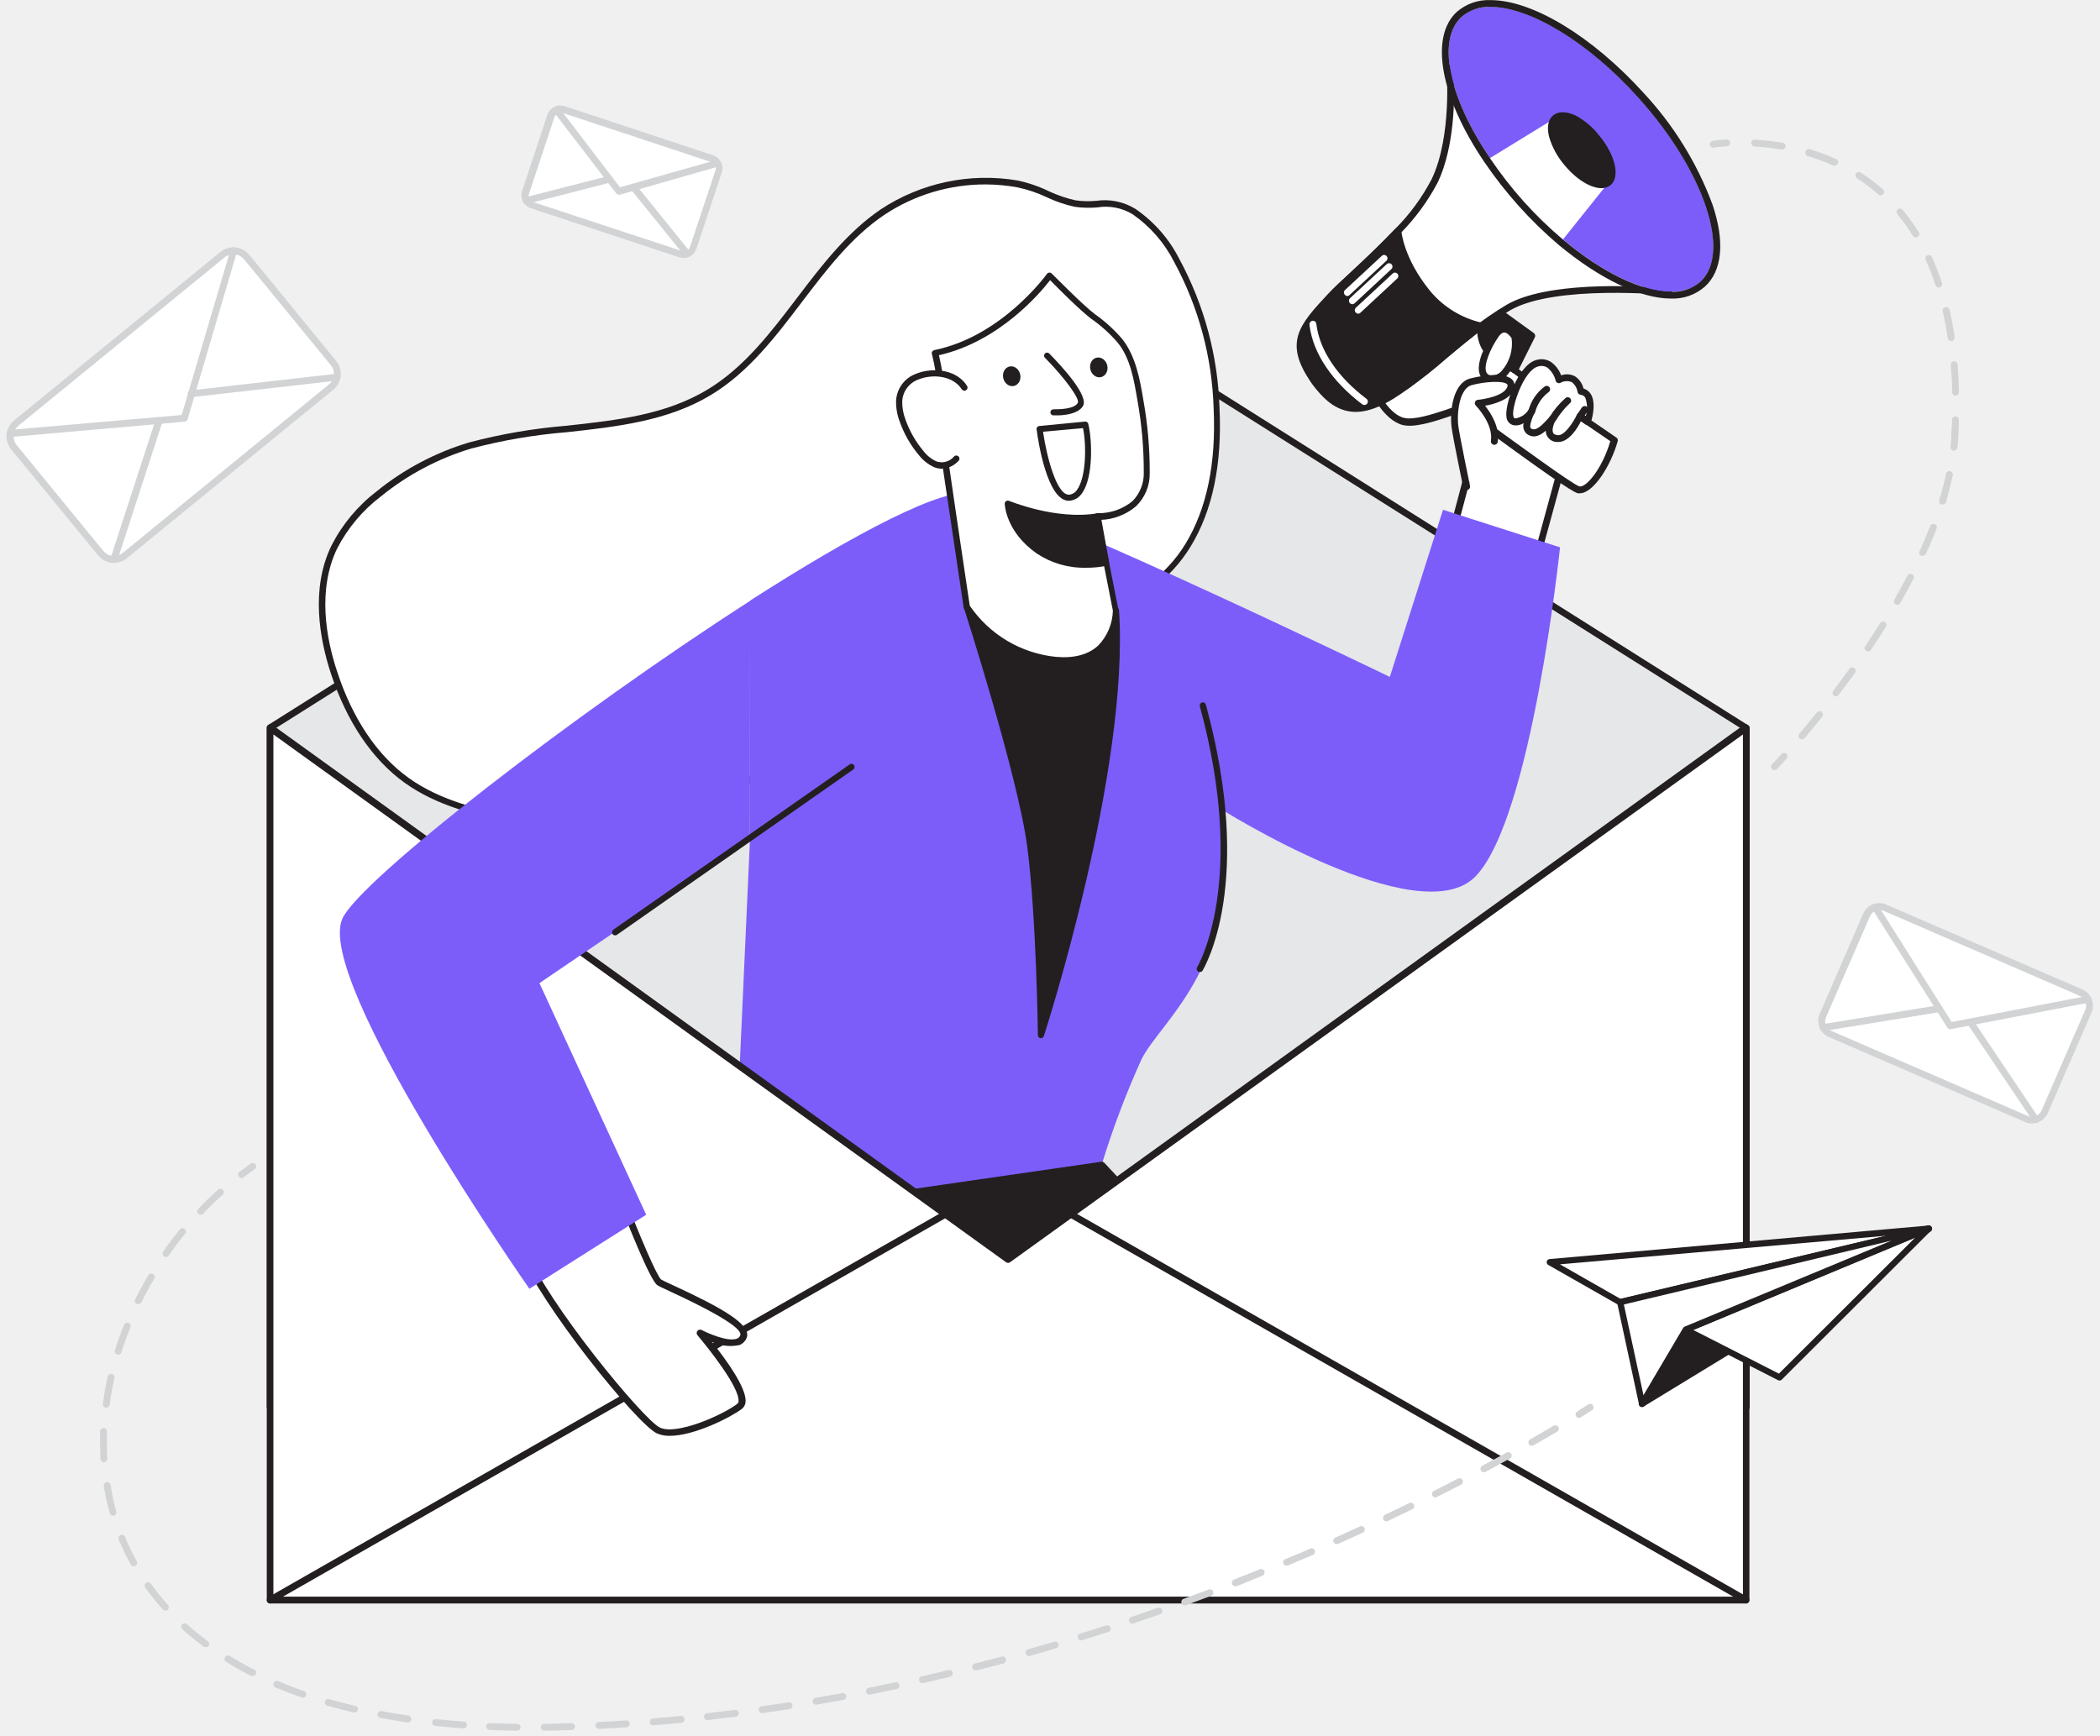
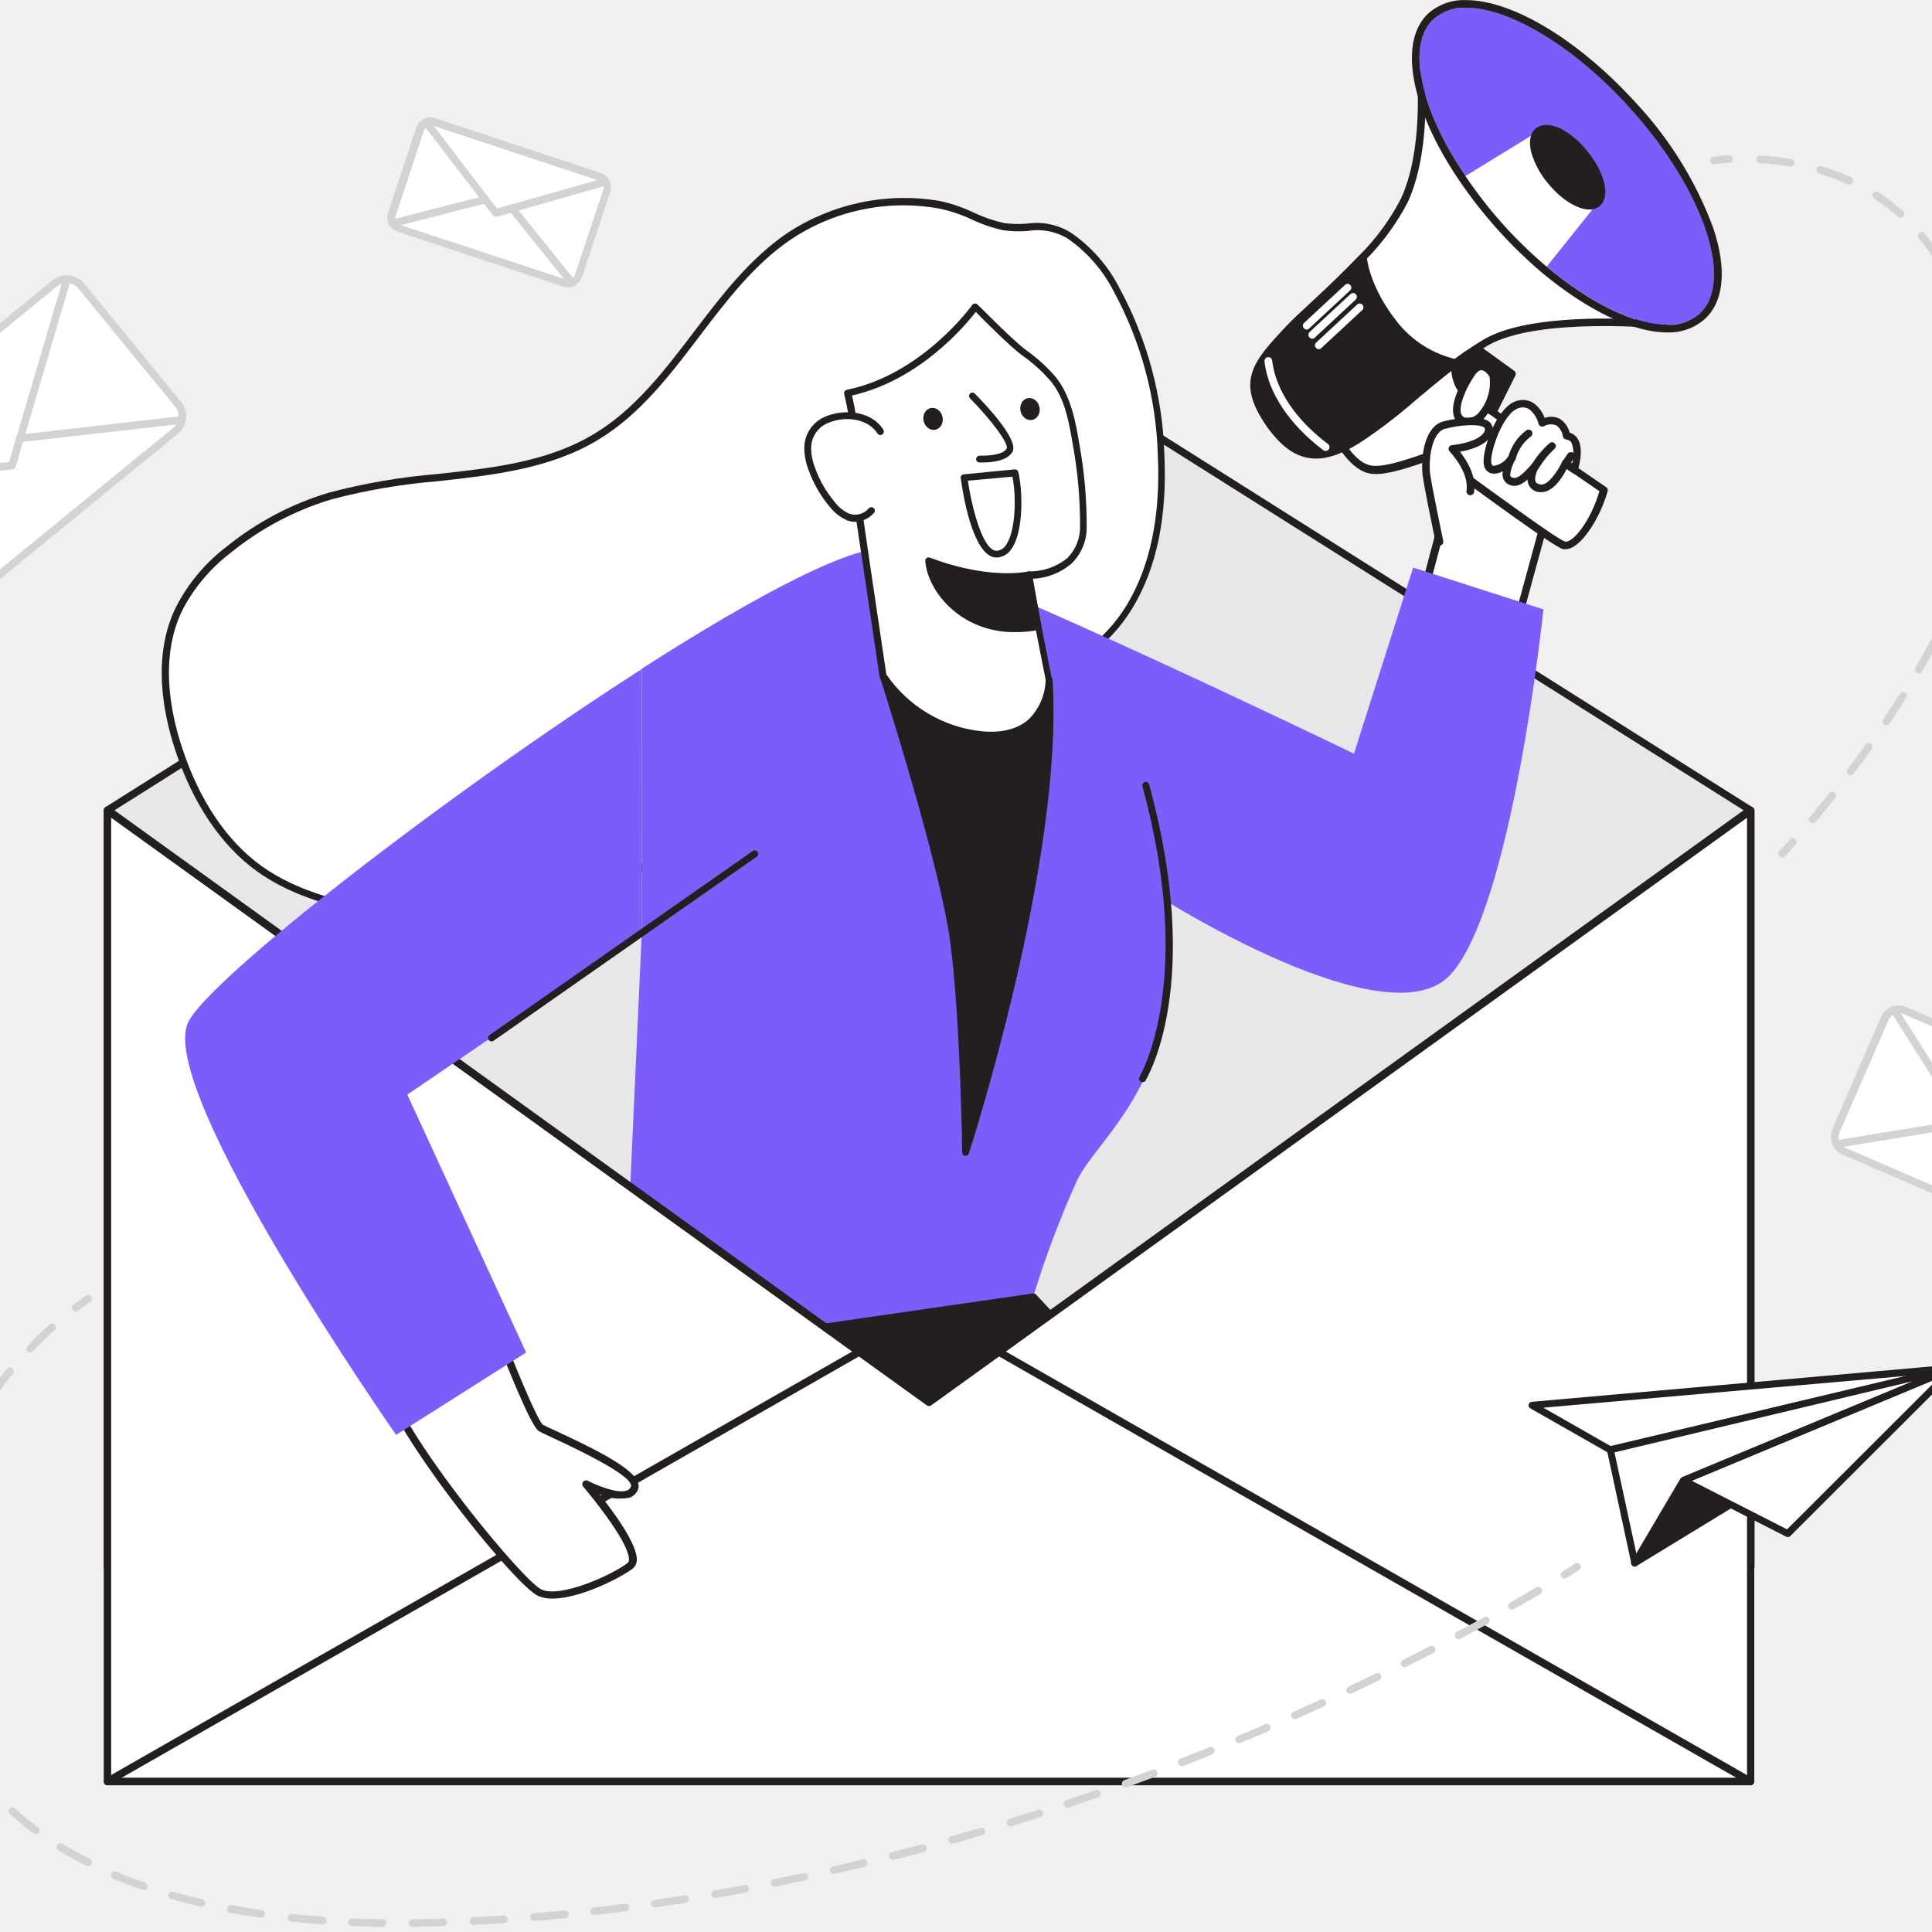
- <svg xmlns="http://www.w3.org/2000/svg" width="242" height="200">
+ <svg xmlns="http://www.w3.org/2000/svg" viewBox="20 0 200 200">
  <g fill-rule="nonzero" fill="none">
    <path fill="#E6E7E8" d="M31.136 83.879l85.035-53.67 85.036 53.67v78.304H31.136z" />
    <path d="M201.207 162.577H31.136a.394.394 0 01-.394-.394V83.88a.378.378 0 01.181-.33L115.96 29.91a.402.402 0 01.417 0l85.067 53.677c.117.07.189.195.189.33v78.305a.394.394 0 01-.425.354zm-169.7-.787h169.345V84.1l-84.68-53.402-84.666 53.401v77.691z" fill="#231F20" />
    <path d="M136.887 62.8c2.827-4.666 3.544-10.339 3.284-15.784a38.428 38.428 0 00-4.592-17.034 15.387 15.387 0 00-4.915-5.634c-2.552-1.574-4.293-.511-6.79-.936-2.11-.362-4.316-1.865-6.655-2.25a21.632 21.632 0 00-15.517 3.241C93.7 29.81 90.005 40.14 81.735 45.16c-8.105 4.894-18.478 3.423-27.568 6.13a30.73 30.73 0 00-10.523 5.555 18.346 18.346 0 00-5.151 6.145c-2.135 4.453-1.576 9.756 0 14.454 1.575 4.83 4.237 9.442 8.365 12.44 3.457 2.494 7.703 3.642 11.901 4.398 5.71 1.03 11.626 1.416 17.329.18a25.263 25.263 0 0011.397-5.539c1.402-1.25 2.174-2.958 3.481-4.201 1.804-1.708 4.616-2.754 6.727-4.06 3.3-2.054 6.608-4.241 10.373-5.217 9.562-2.486 23.055-3.163 28.82-12.644z" fill="#FFF" />
    <path d="M68.47 95.626a55.295 55.295 0 01-9.798-.96c-3.639-.653-8.294-1.754-12.05-4.453-3.758-2.699-6.68-7.082-8.492-12.59-1.291-3.933-2.363-9.732.056-14.72a18.408 18.408 0 015.245-6.295 31.037 31.037 0 0110.642-5.618 64.453 64.453 0 0111.208-1.92c5.876-.645 11.429-1.259 16.265-4.178 4.222-2.55 7.302-6.61 10.287-10.536 2.827-3.721 5.758-7.569 9.664-10.228a21.987 21.987 0 0115.753-3.329c1.254.265 2.471.683 3.624 1.244.98.458 2.008.809 3.064 1.046.798.112 1.607.13 2.41.055a6.748 6.748 0 014.505.937 15.498 15.498 0 015.041 5.751 38.523 38.523 0 014.64 17.2c.307 6.452-.788 11.802-3.34 15.98-4.726 7.727-14.398 9.702-22.952 11.449-2.159.44-4.19.85-6.089 1.345-3.395.874-6.467 2.793-9.452 4.65l-.788.512c-.787.464-1.575.897-2.402 1.322a18.647 18.647 0 00-4.261 2.698 13.442 13.442 0 00-1.575 1.944 13.175 13.175 0 01-1.907 2.266 25.476 25.476 0 01-11.61 5.68 35.702 35.702 0 01-7.687.748zm45.157-74.37c-4.17-.022-8.25 1.2-11.72 3.509-3.82 2.573-6.703 6.373-9.5 10.048-3.024 3.981-6.15 8.104-10.49 10.716-4.97 3.006-10.863 3.651-16.542 4.28-3.74.3-7.446.932-11.074 1.889a30.383 30.383 0 00-10.397 5.508 17.803 17.803 0 00-5.057 6.019c-2.284 4.768-1.268 10.347 0 14.163 1.765 5.42 4.608 9.654 8.223 12.258 3.616 2.605 8.2 3.698 11.76 4.344 6.632 1.188 12.24 1.25 17.163.18a24.743 24.743 0 0011.28-5.507 12.592 12.592 0 001.803-2.148 13.796 13.796 0 011.678-2.046 19.206 19.206 0 014.426-2.817c.843-.433 1.63-.842 2.363-1.29l.835-.52c3.017-1.88 6.136-3.831 9.641-4.72 1.922-.496 3.938-.913 6.12-1.354 8.42-1.707 17.95-3.65 22.488-11.11l.307.19-.307-.19c2.441-4.028 3.528-9.268 3.23-15.579a37.736 37.736 0 00-4.546-16.877 14.891 14.891 0 00-4.789-5.508 5.984 5.984 0 00-4.088-.787c-.858.073-1.722.05-2.575-.07a15.07 15.07 0 01-3.214-1.094 15.229 15.229 0 00-3.434-1.157 21.405 21.405 0 00-3.584-.33z" fill="#231F20" />
    <path d="M169.023 55.09l-4.143 15.578 9.98 1.778 5.686-20.811s-8.869-6.782-10.24-6.83c-1.37-.047-1.283 10.284-1.283 10.284z" fill="#FFF" />
    <path d="M174.86 72.84h-.071l-9.964-1.755a.386.386 0 01-.307-.488l4.111-15.508c0-1.668 0-9.316 1.166-10.441a.678.678 0 01.52-.212c1.41.047 8.955 5.767 10.46 6.908a.401.401 0 01.142.417l-5.695 20.811a.386.386 0 01-.362.268zm-9.452-2.463l9.184 1.62 5.513-20.213c-4.26-3.241-9.034-6.562-9.79-6.585-.56.417-.906 5.508-.875 9.914a.4.4 0 010 .102l-4.032 15.162z" fill="#231F20" />
    <path d="M158.24 44.9s1.41 3.147 3.442 3.659c2.032.511 6.451-1.669 6.963-1.385.512.283 12.17 9.001 13.303 9.26 1.135.26 3.222-2.486 4.112-5.751 0 0-11.342-7.727-12.083-8.545-.74-.818-1.622-5.712-2.725-7.506L158.24 44.9z" fill="#FFF" />
    <path d="M182.067 56.852a1.301 1.301 0 01-.245 0c-.708-.173-4.426-2.81-10.61-7.318-1.393-1.023-2.606-1.896-2.756-1.99-.15-.095-.945.283-1.575.503-1.647.543-3.9 1.29-5.27.929-2.19-.583-3.639-3.754-3.702-3.887a.377.377 0 01.11-.465l12.989-10.228a.41.41 0 01.315-.079c.11.023.206.088.268.181a21.34 21.34 0 011.575 4.383c.237 1.06.602 2.088 1.087 3.06.52.575 7.467 5.39 12.012 8.49.141.091.205.264.157.425-.811 2.864-2.82 5.996-4.355 5.996zM168.51 46.757a.654.654 0 01.323.07c.165.087.992.693 2.843 2.038 3.151 2.274 9.586 6.995 10.327 7.192.74.197 2.615-1.975 3.568-5.209-1.914-1.298-11.209-7.656-11.918-8.45-.401-.44-.74-1.574-1.268-3.368a27.7 27.7 0 00-1.284-3.8l-12.374 9.78c.386.74 1.576 2.777 3.049 3.147 1.15.3 3.363-.433 4.82-.912a7.584 7.584 0 011.914-.488z" fill="#231F20" />
    <path d="M170.638 37.567a4.221 4.221 0 00.449 2.415c.638 1.141 3.465 2.66 3.465 2.66l1.97-3.934-3.86-2.786-2.024 1.645z" fill="#231F20" />
    <path d="M174.552 43.035a.363.363 0 01-.18-.047c-.308-.158-2.955-1.613-3.624-2.817a4.614 4.614 0 01-.496-2.66.378.378 0 01.134-.243l2.024-1.668a.394.394 0 01.488 0l3.852 2.785c.154.11.207.316.126.488l-1.97 3.934a.394.394 0 01-.235.197.308.308 0 01-.119.031zm-3.536-5.256a3.805 3.805 0 00.417 2.014c.41.787 2.04 1.786 2.954 2.314l1.63-3.29-3.34-2.415-1.661 1.377z" fill="#231F20" />
    <path d="M182.988 48.598s1.032-3.25-.788-3.478a1.668 1.668 0 00-2.52-1.337s-.583-2.416-2.489-1.928-3.418 5.043-3.15 6.192c.267 1.149 1.748.449 2.496-.63 0 0-.969 1.795-.323 2.267.945.692 1.938-.535 2.741-1.432 0 0-1.189 2.1.56 2.29 1.346.149 2.599-2.566 2.599-2.566l.874.622z" fill="#FFF" />
    <path d="M179.585 50.943h-.15c-.718 0-1.302-.58-1.307-1.299-.653.575-1.41.937-2.19.362a1.21 1.21 0 01-.354-1.235c-.34.213-.744.3-1.142.244a1.04 1.04 0 01-.827-.873c-.291-1.33 1.276-6.098 3.45-6.657a2.026 2.026 0 011.623.205c.56.384.984.934 1.213 1.573a1.987 1.987 0 011.575.095 2.36 2.36 0 011.008 1.424c.343.099.637.32.827.621.701 1.094.095 3.085 0 3.313a.37.37 0 01-.244.252.402.402 0 01-.355-.048l-.535-.37c-.378.803-1.386 2.393-2.592 2.393zm-.669-3.085a.37.37 0 01.236.079c.159.12.205.337.11.511-.173.307-.472 1.063-.283 1.432 0 .055.11.229.543.276.788.086 1.828-1.574 2.198-2.36a.402.402 0 01.252-.213.378.378 0 01.33.055l.442.307a3.31 3.31 0 00-.07-2.132.717.717 0 00-.544-.315.401.401 0 01-.34-.339 1.723 1.723 0 00-.676-1.125 1.49 1.49 0 00-1.3.095.402.402 0 01-.33 0 .41.41 0 01-.214-.26 2.77 2.77 0 00-.992-1.526 1.277 1.277 0 00-1.016-.11c-1.678.424-3.088 4.72-2.875 5.72.055.244.157.267.213.275a2.166 2.166 0 001.575-1.046c.12-.17.35-.219.528-.11a.401.401 0 01.141.519c-.401.787-.622 1.636-.44 1.77.55.401 1.204-.244 2.055-1.188l.166-.189a.402.402 0 01.291-.126z" fill="#231F20" />
    <path d="M174.568 38.85s-1.079-1.873-2.213-.229c-1.134 1.644-2.497 4.72-.607 5.051 1.89.33 3.308-3.194 2.82-4.823z" fill="#FFF" />
    <path d="M171.992 44.074a2.019 2.019 0 01-.307 0 1.418 1.418 0 01-1.134-.85c-.551-1.314.67-3.651 1.48-4.815a1.63 1.63 0 011.371-.85c.867.04 1.442.999 1.505 1.101l.04.087a5.504 5.504 0 01-1.222 4.445 2.364 2.364 0 01-1.733.882zm1.355-5.752c-.26 0-.512.275-.67.504-.952 1.376-1.732 3.273-1.401 4.067.095.215.3.36.535.378a1.52 1.52 0 001.324-.622 4.765 4.765 0 001.063-3.658c-.126-.205-.48-.653-.835-.669h-.016z" fill="#231F20" />
    <path d="M169.015 56.143s-1.244-5.94-1.363-7.002c-.196-1.802.229-4.619 1.812-5.06 1.583-.44 5.207-.857 4.608.732-.544 1.448-3.718 1.723-3.718 1.723s2.19 2.203 1.859 4.399" fill="#FFF" />
    <path d="M169.015 56.537a.394.394 0 01-.386-.307c-.047-.244-1.244-5.98-1.362-7.081-.205-1.842.189-4.95 2.095-5.508.992-.275 4.025-.842 4.915.126.274.305.34.745.165 1.117-.449 1.212-2.26 1.692-3.308 1.88.662.835 1.725 2.48 1.465 4.163a.398.398 0 01-.788-.118c.3-1.975-1.725-4.044-1.74-4.06a.409.409 0 01-.095-.417.394.394 0 01.339-.252c.787-.07 3.009-.472 3.379-1.471.086-.213 0-.276 0-.307-.418-.464-2.6-.323-4.128.094-1.283.354-1.709 2.92-1.52 4.635.118 1.03 1.347 6.916 1.355 6.97a.385.385 0 01-.307.465l-.079.07z" fill="#231F20" />
    <path d="M192.275 33.617s-13.123-1.298-18.479 1.802a34.39 34.39 0 00-3.86 2.675c-2.906 2.274-5.639 4.854-7.766 6.294-4.221 2.833-8.301 3.407-11.082-1.101-2.363-3.848-.984-5.673 2.213-9.096 1.576-1.692 4.915-4.485 7.79-7.577a24.322 24.322 0 004.254-5.822c2.426-5.099 1.74-12.912 1.74-12.912l25.19 25.737z" fill="#FFF" />
    <path d="M156.27 46.977a5.533 5.533 0 01-1.26-.134 6.725 6.725 0 01-4.253-3.336c-2.544-4.123-.976-6.113 2.253-9.575.677-.724 1.654-1.637 2.788-2.684 1.576-1.463 3.348-3.147 5.01-4.894a23.692 23.692 0 004.182-5.72c2.363-4.957 1.71-12.668 1.702-12.746a.401.401 0 01.228-.394.386.386 0 01.449.087l25.205 25.76a.393.393 0 01.07.441.402.402 0 01-.393.228c-.134 0-13.06-1.25-18.242 1.763a33.76 33.76 0 00-3.812 2.643c-1.19.937-2.363 1.912-3.458 2.849a53.354 53.354 0 01-4.332 3.446c-2.284 1.51-4.332 2.266-6.136 2.266zM167.543 8.88c.095 2.36.087 8.01-1.835 12.094a24.739 24.739 0 01-4.324 5.916c-1.678 1.802-3.466 3.462-5.05 4.934-1.118 1.038-2.094 1.943-2.748 2.644-3.15 3.344-4.41 4.98-2.158 8.655a6.017 6.017 0 003.749 2.99c1.875.409 4.151-.276 6.774-2.03a50.708 50.708 0 004.261-3.384c1.126-.944 2.284-1.928 3.482-2.864a34.847 34.847 0 013.938-2.714c4.56-2.652 14.39-2.196 17.651-1.952L167.542 8.88z" fill="#231F20" />
    <path d="M170.638 37.567c-2.907 2.274-6.42 5.287-8.468 6.814-4.678 3.493-7.64 3.863-10.696-.457-3.15-4.438-1.37-6.294 1.827-9.725 1.576-1.692 4.915-4.485 7.79-7.577 0 0 .181 3.218 3.387 7.144a11.17 11.17 0 006.16 3.8z" fill="#231F20" />
    <path d="M156.24 47.473a4.374 4.374 0 01-.725-.055c-1.576-.244-2.962-1.283-4.364-3.266-3.316-4.681-1.378-6.75 1.82-10.181.716-.787 1.693-1.676 2.827-2.723 1.576-1.463 3.348-3.147 5.01-4.894a.378.378 0 01.417-.102c.148.053.25.19.26.346 0 0 .229 3.148 3.3 6.916a10.871 10.871 0 005.924 3.667.41.41 0 01.315.291.425.425 0 01-.142.41c-1.34 1.046-2.796 2.242-4.214 3.398-1.623 1.33-3.15 2.59-4.261 3.415-2.513 1.896-4.482 2.778-6.168 2.778zm4.584-19.993c-1.505 1.573-3.08 3.037-4.49 4.343-1.119 1.038-2.095 1.943-2.749 2.644-3.15 3.39-4.726 5.067-1.788 9.229 1.268 1.794 2.489 2.73 3.836 2.943 1.63.251 3.568-.535 6.301-2.573 1.095-.787 2.623-2.07 4.238-3.391 1.197-.984 2.426-1.991 3.591-2.92a11.705 11.705 0 01-5.592-3.745 15.73 15.73 0 01-3.347-6.53z" fill="#231F20" />
    <path d="M195.914 32.507c-2.938 2.636-9.452.441-15.793-4.917a45.642 45.642 0 01-8.412-9.371c-4.726-6.94-6.199-13.66-3.237-16.311 3.654-3.281 12.775.905 20.36 9.355 7.586 8.45 10.752 17.955 7.082 21.244z" fill="#7C5DFA" />
    <path d="M171.772.798c4.466 0 11.208 3.982 17.037 10.473 7.593 8.45 10.775 17.955 7.089 21.244a4.832 4.832 0 01-3.324 1.118c-3.332 0-7.924-2.211-12.469-6.035a45.418 45.418 0 01-4.568-4.438 45.642 45.642 0 01-3.828-4.941c-4.726-6.94-6.199-13.66-3.237-16.311a4.84 4.84 0 013.3-1.11m0-.786a5.58 5.58 0 00-3.852 1.321c-3.205 2.872-1.953 9.836 3.112 17.31a47.8 47.8 0 008.553 9.553c4.726 3.934 9.452 6.215 12.973 6.215a5.58 5.58 0 003.883-1.353c2.025-1.81 2.363-5.193.89-9.52a38.548 38.548 0 00-7.931-12.833C183.524 4.22 176.624.012 171.772.012z" fill="#231F20" />
    <path d="M185.359 21.043l-5.238 6.547a45.642 45.642 0 01-8.412-9.371l7.577-4.65 6.073 7.474z" fill="#FFF" />
    <ellipse fill="#231F20" transform="rotate(-39.4 182.308 17.334)" cx="182.308" cy="17.334" rx="2.244" ry="4.817" />
    <path d="M184.556 21.689c-1.237 0-2.907-1-4.301-2.7a8.786 8.786 0 01-1.733-3.194c-.291-1.133-.126-2.022.465-2.502.59-.48 1.489-.472 2.544 0a8.662 8.662 0 012.78 2.353c1.86 2.258 2.419 4.76 1.276 5.704-.296.225-.66.344-1.031.339zm-4.498-7.963a.883.883 0 00-.575.173c-.33.275-.402.897-.197 1.7a7.866 7.866 0 001.575 2.895c1.655 2.014 3.56 2.801 4.238 2.243.677-.56.276-2.581-1.378-4.596a7.993 7.993 0 00-2.56-2.108 2.759 2.759 0 00-1.103-.307zM178.916 48.645a.37.37 0 01-.197-.055.386.386 0 01-.142-.535 9.515 9.515 0 011.796-2.148.394.394 0 11.504.598 9.184 9.184 0 00-1.575 1.951.402.402 0 01-.386.19zM176.498 47.811h-.063a.394.394 0 01-.307-.464 5.012 5.012 0 011.882-2.801.394.394 0 01.473.63 4.272 4.272 0 00-1.576 2.32.402.402 0 01-.41.315zM182.074 48.37a.393.393 0 01-.315-.622l.536-.787a.41.41 0 01.551-.094.401.401 0 01.095.55l-.544.787a.378.378 0 01-.323.166z" fill="#231F20" />
    <path d="M157.216 46.678a.387.387 0 01-.236-.079c-3.482-2.643-5.64-5.854-6.065-9.032v-.087a.393.393 0 01.173-.448.386.386 0 01.544.125c.046.096.073.2.078.307.402 2.975 2.442 5.996 5.766 8.506a.393.393 0 01-.244.708h-.016zM155.27 34.12a.378.378 0 01-.283-.133.385.385 0 010-.551l4.238-3.934a.378.378 0 01.55 0 .385.385 0 010 .55l-4.237 3.935a.378.378 0 01-.267.133zM155.853 35.065a.426.426 0 01-.291-.126.401.401 0 010-.559l4.238-3.934a.394.394 0 01.667.28.393.393 0 01-.116.279l-4.23 3.934a.418.418 0 01-.268.126zM156.523 36.15a.362.362 0 01-.284-.126.385.385 0 010-.55l4.238-3.934a.378.378 0 01.551 0 .385.385 0 010 .55l-4.237 3.934a.37.37 0 01-.268.126z" fill="#FFF" />
    <path d="M86.422 96.838l-1.977 43.606s26.977.322 42.494-6.153a101.881 101.881 0 014.6-12.188c2.276-4.595 12.05-11.37 8.979-28.963 0 0 23.03 14.556 29.521 7.868 6.49-6.688 9.736-37.925 9.736-37.925l-13.485-4.327-6.128 19.261S121.299 59.236 112.24 56.86c-3.363-.88-13.816 4.674-25.796 12.361" fill="#7C5DFA" />
    <path d="M111.406 69.936s6.246 19.388 7.317 27.594c1.072 8.207 1.23 21.772 1.23 21.772s9.884-30.246 8.663-48.925l-17.21-.44z" fill="#231F20" />
    <path d="M119.952 119.656h-.047a.346.346 0 01-.3-.339c0-.133-.173-13.643-1.228-21.732-1.056-8.088-7.239-27.342-7.302-27.538a.354.354 0 01.339-.457l17.202.44c.181 0 .33.143.339.323 1.22 18.53-8.57 48.783-8.664 49.059a.347.347 0 01-.339.244zm-8.066-49.358c.954 3.006 6.215 19.75 7.184 27.185.788 6.185 1.095 15.508 1.19 19.67 2.15-7.08 8.94-30.82 8.025-46.422l-16.399-.433zM79.94 163.592h74.44l-27.418-29.301-42.494 6.153s-5.088 11.503-4.608 19.576c.032.952.056 2.171.08 3.572z" fill="#231F20" />
    <path d="M154.38 163.985H79.94a.387.387 0 01-.395-.385c0-1.322-.047-2.589-.102-3.557-.48-8.08 4.427-19.285 4.64-19.765a.41.41 0 01.299-.228l42.533-6.153a.41.41 0 01.347.126l27.418 29.301a.393.393 0 01-.292.661h-.008zm-74.04-.787h73.127l-26.654-28.49-42.077 6.09c-.67 1.573-4.93 11.889-4.49 19.198.04.89.095 2.014.095 3.202z" fill="#231F20" />
    <path d="M126.474 59.511l2.134 10.866s.056 6.295-6.923 5.689a13.92 13.92 0 01-10.279-6.13l-2.828-18.978a34.302 34.302 0 00-.835-10.3c8.027-1.66 13.21-8.922 13.21-8.922s3.552 3.62 5.001 4.721a16.535 16.535 0 013.15 2.81c1.52 1.88 1.97 4.508 2.364 6.829.495 2.755.74 5.549.732 8.348-.126 5.311-5.726 5.067-5.726 5.067z" fill="#FFF" />
    <path d="M122.59 76.467h-.937a14.18 14.18 0 01-10.554-6.294.456.456 0 01-.047-.134s-2.82-18.884-2.828-18.978a4.802 4.802 0 010-.952 31.897 31.897 0 00-.835-9.332.322.322 0 01.047-.268.362.362 0 01.229-.157c7.79-1.574 12.933-8.71 12.98-8.781a.37.37 0 01.268-.15c.107-.01.212.031.284.11.039 0 3.552 3.612 4.97 4.674a16.92 16.92 0 013.15 2.864c1.576 1.983 2.056 4.721 2.434 6.995.501 2.776.75 5.591.74 8.411a5.182 5.182 0 01-1.575 3.872 6.62 6.62 0 01-4.072 1.573l2.056 10.441a6.621 6.621 0 01-1.922 4.627 6.306 6.306 0 01-4.387 1.48zm-10.837-6.656a13.692 13.692 0 009.963 5.9c2.08.174 3.702-.259 4.829-1.298a5.992 5.992 0 001.701-4.036l-2.127-10.795a.393.393 0 01.08-.307.339.339 0 01.29-.126 6.156 6.156 0 004.002-1.377 4.537 4.537 0 001.315-3.352 45.872 45.872 0 00-.732-8.285c-.386-2.258-.788-4.831-2.284-6.656a16.432 16.432 0 00-3.049-2.746c-1.228-.921-3.867-3.549-4.726-4.446-1.126 1.456-5.844 7.081-12.815 8.655.704 3.002.97 6.09.788 9.167a4.889 4.889 0 000 .786s-.032.197 2.765 18.916z" fill="#231F20" />
    <path d="M127.427 64.861s-4.38 1.031-7.782-1.369c-3.403-2.4-3.545-5.444-3.545-5.444s5.388 2.29 10.374 1.463l.953 5.35z" fill="#231F20" />
    <path d="M125.135 65.436a9.845 9.845 0 01-5.687-1.66c-3.505-2.471-3.663-5.54-3.663-5.713a.322.322 0 01.15-.299.331.331 0 01.33-.039c.056 0 5.365 2.242 10.185 1.44a.347.347 0 01.394.283l.961 5.35a.346.346 0 01-.268.402 10.81 10.81 0 01-2.402.236zm-8.562-6.845a7.916 7.916 0 003.3 4.618c2.718 1.92 6.136 1.574 7.184 1.377l-.835-4.682c-4.057.56-8.184-.763-9.649-1.313z" fill="#231F20" />
    <path d="M120.661 40.981s4.497 4.564 3.836 5.626c-.662 1.062-3.104.913-3.104.913" fill="#FFF" />
    <path d="M121.772 47.874h-.402a.347.347 0 01-.323-.37.354.354 0 01.37-.33c.622 0 2.363 0 2.788-.74.268-.44-1.496-2.872-3.788-5.2a.347.347 0 11.496-.489c1.41 1.432 4.608 4.887 3.883 6.059-.598.952-2.245 1.07-3.024 1.07z" fill="#231F20" />
    <ellipse fill="#231F20" transform="rotate(-13.01 126.624 42.344)" cx="126.624" cy="42.344" rx="1" ry="1.149" />
    <ellipse fill="#231F20" transform="rotate(-13.01 116.589 43.363)" cx="116.589" cy="43.363" rx="1" ry="1.149" />
    <path d="M111.154 44.695c-1.095-1.77-3.655-2.014-5.443-1.298a3.148 3.148 0 00-2.087 2.848c-.014.773.125 1.54.41 2.258a11.87 11.87 0 002.11 3.69 4.253 4.253 0 001.647 1.323c.839.296 1.774.053 2.363-.614" fill="#FFF" />
    <path d="M108.531 54.02c-.297-.001-.59-.057-.866-.166a4.725 4.725 0 01-1.796-1.424 12.35 12.35 0 01-2.174-3.8 6.289 6.289 0 01-.433-2.408 3.51 3.51 0 012.315-3.148c1.97-.786 4.726-.472 5.884 1.44a.362.362 0 01-.614.378c-.985-1.574-3.308-1.833-5.002-1.157a2.817 2.817 0 00-1.874 2.526 5.59 5.59 0 00.385 2.124 11.563 11.563 0 002.048 3.58c.393.523.91.94 1.505 1.212.712.25 1.505.041 2-.527a.363.363 0 11.512.504c-.489.528-1.17.84-1.89.865z" fill="#231F20" />
    <path d="M125.072 48.936l-5.27.512s1.095 8.135 3.466 7.915c2.37-.22 2.379-6.098 1.804-8.427z" fill="#FFF" />
    <path d="M123.166 57.717c-2.481 0-3.529-6.83-3.71-8.222a.307.307 0 01.07-.26.315.315 0 01.237-.134l5.277-.511a.347.347 0 01.37.26c.45 1.81.6 6.145-.708 7.978-.31.49-.826.814-1.402.881l-.134.008zm-2.97-7.955c.441 2.975 1.576 7.255 2.97 7.255h.07a1.26 1.26 0 00.899-.59c1.031-1.456 1.079-5.099.669-7.082l-4.608.417zM138.257 112.024a.355.355 0 01-.3-.543c.056-.103 5.845-9.828.308-30.08a.37.37 0 01.252-.441.355.355 0 01.441.252c5.632 20.583-.142 30.245-.394 30.686a.347.347 0 01-.307.126z" fill="#231F20" />
    <path fill="#FFF" d="M31.136 83.879l85.035 61.285 85.036-61.285v100.54H31.136z" />
    <path d="M201.207 184.812H31.136a.394.394 0 01-.394-.393V83.879a.378.378 0 01.213-.346.386.386 0 01.41 0l84.806 61.112 84.8-61.112a.386.386 0 01.409 0c.134.063.22.198.22.346v100.54a.401.401 0 01-.393.393zm-169.7-.786h169.345V84.65L116.4 145.48a.394.394 0 01-.465 0L31.506 84.65v99.376z" fill="#231F20" />
    <path d="M31.136 184.812a.395.395 0 01-.347-.204.401.401 0 01.15-.535l77.805-44.463a.394.394 0 01.535.149.385.385 0 01-.141.535l-77.813 44.463a.402.402 0 01-.189.055zM201.207 184.812a.434.434 0 01-.197-.055l-77.805-44.463a.393.393 0 01-.15-.535.402.402 0 01.536-.15l77.805 44.464a.393.393 0 01.15.535.386.386 0 01-.34.204z" fill="#231F20" />
    <path d="M71.677 138.303s3.442 8.954 4.253 9.442c.811.488 10.397 4.406 9.712 6.24-.685 1.833-5.002-.402-5.002-.402s6.215 7.184 4.576 8.451c-1.638 1.267-7.151 3.84-9.365 2.793-2.213-1.046-13.248-14.706-15.587-20.638" fill="#FFF" />
    <path d="M77.19 165.488a3.532 3.532 0 01-1.496-.283c-2.363-1.125-13.47-14.95-15.793-20.85a.396.396 0 11.74-.284c2.364 6.05 13.47 19.513 15.384 20.457 1.914.944 7.293-1.448 8.963-2.746a.37.37 0 00.118-.26c.15-1.573-3.387-6.034-4.726-7.624a.393.393 0 01.48-.606c.788.41 3.041 1.385 4.05 1a.646.646 0 00.401-.394c.189-.511-1.055-1.794-8.073-5.043-.851-.394-1.3-.606-1.481-.724-.851-.543-3.592-7.53-4.411-9.654a.393.393 0 11.732-.284c1.639 4.257 3.624 8.891 4.112 9.285.134.086.709.354 1.378.66 5.656 2.613 9.043 4.54 8.483 6.036-.146.397-.46.71-.858.857a5.109 5.109 0 01-3.15-.362c1.52 1.897 4.032 5.303 3.874 6.924a1.133 1.133 0 01-.417.787c-1.3.984-5.49 3.108-8.31 3.108z" fill="#231F20" />
    <path d="M86.445 69.252C66.187 82.25 41.55 101.378 39.47 105.847c-3.323 7.081 21.535 42.693 21.535 42.693l13.461-8.53-12.303-26.696 24.26-16.484" fill="#7C5DFA" />
    <path d="M70.889 107.806a.355.355 0 01-.3-.15.37.37 0 01.087-.503l27.237-19.049a.355.355 0 01.505.087.362.362 0 01-.095.503l-27.23 19.05a.332.332 0 01-.204.062zM189.234 161.79l33.01-20.182-27.969 11.637z" fill="#231F20" />
    <path d="M189.234 162.183a.386.386 0 01-.275-.118.393.393 0 01-.063-.48l5.04-8.537a.37.37 0 01.182-.165l28-11.637a.394.394 0 01.355.7l-33.034 20.15a.465.465 0 01-.205.087zm5.31-8.655l-4.168 7.082 27.324-16.704-23.157 9.622z" fill="#231F20" />
    <path fill="#FFF" d="M194.275 153.245l10.791 5.516 17.179-17.153z" />
    <path d="M205.066 159.115a.323.323 0 01-.165-.04l-10.791-5.507a.346.346 0 01-.197-.33.378.378 0 01.22-.323l27.986-11.637a.363.363 0 01.433.133.346.346 0 01-.047.449l-17.179 17.153a.331.331 0 01-.26.102zm-9.94-5.83l9.87 5.035L220.7 142.64l-25.575 10.645z" fill="#231F20" />
    <path fill="#FFF" d="M222.245 141.608l-35.54 8.482-8.08-4.619z" />
    <path d="M186.674 150.444a.339.339 0 01-.173-.047l-8.09-4.61a.362.362 0 01.15-.67l43.62-3.863a.362.362 0 01.387.299.362.362 0 01-.268.41l-35.539 8.473-.087.008zm-6.907-4.72l6.963 3.973 30.663-7.27-37.626 3.296z" fill="#231F20" />
    <path fill="#FFF" d="M186.706 150.09l2.528 11.7 5.041-8.545 27.97-11.637z" />
    <path d="M189.234 162.152h-.055a.362.362 0 01-.3-.275l-2.52-11.708a.354.354 0 01.268-.425l35.54-8.474a.356.356 0 01.22.676l-27.836 11.59-4.978 8.435a.355.355 0 01-.339.181zm-2.103-11.802l2.26 10.457 4.57-7.75a.402.402 0 01.172-.15l23.835-9.914-30.837 7.357z" fill="#231F20" />
    <path d="M181.948 163.419a.394.394 0 01-.204-.724l1.315-.842a.396.396 0 01.433.66l-1.33.85a.426.426 0 01-.214.056zM62.713 199.47a.401.401 0 01-.394-.392c0-.215.172-.39.386-.394l1.875-.04 1.268-.039a.41.41 0 01.41.378.393.393 0 01-.386.41l-1.268.039-1.883.039h-.008zm-3.15 0c-1.072 0-2.127-.046-3.151-.086a.401.401 0 01-.378-.409.393.393 0 01.41-.377c1.023.039 2.07.07 3.15.086a.394.394 0 01.394.394.401.401 0 01-.418.393h-.007zm9.451-.212a.386.386 0 01-.386-.37.393.393 0 01.37-.416 143.63 143.63 0 003.151-.181.386.386 0 01.418.37.385.385 0 01-.363.417c-1.047.07-2.095.133-3.15.18h-.04zm-15.713-.055a95.648 95.648 0 01-3.151-.283.394.394 0 01-.347-.433.378.378 0 01.434-.346c1.016.102 2.055.197 3.15.276a.394.394 0 110 .786h-.086zm21.999-.354a.394.394 0 110-.786c1.047-.087 2.087-.181 3.15-.284a.41.41 0 01.434.354.393.393 0 01-.355.433c-1.05.1-2.1.194-3.15.283h-.08zm-28.261-.322h-.055c-1.056-.158-2.103-.33-3.151-.52a.4.4 0 11.15-.786c1 .188 2.04.362 3.087.511a.394.394 0 01.331.449.402.402 0 01-.378.346h.016zm34.53-.284a.395.395 0 11-.047-.786c1.05-.116 2.1-.242 3.151-.378a.397.397 0 11.102.787l-3.15.37-.055.007zm6.247-.786a.402.402 0 01-.394-.339.393.393 0 01.339-.448l3.103-.464a.386.386 0 01.449.322.393.393 0 01-.323.457l-3.15.464-.024.008zm-46.952-.079h-.095a72.266 72.266 0 01-3.064-.787.401.401 0 01-.268-.488.394.394 0 01.489-.267c.976.275 1.992.543 3.024.787a.386.386 0 01.292.472.394.394 0 01-.394.275l.016.008zm53.166-.905a.386.386 0 01-.386-.322.401.401 0 01.323-.457l3.096-.55a.386.386 0 01.457.314.393.393 0 01-.315.456l-3.104.56h-.07zm-59.223-.857a.355.355 0 01-.127 0 52.574 52.574 0 01-2.961-1.141.394.394 0 01.307-.724c.937.393 1.922.787 2.914 1.125a.4.4 0 11-.133.787v-.047zm65.375-.3a.402.402 0 01-.386-.314.393.393 0 01.307-.464l3.08-.646a.394.394 0 01.465.307.385.385 0 01-.3.464l-3.087.646-.08.008zm6.16-1.321a.396.396 0 01-.087-.787c1.024-.236 2.04-.472 3.056-.724.21-.05.422.08.472.291a.393.393 0 01-.291.48c-1.016.244-2.032.488-3.064.716l-.087.024zm-77.34-.842a.418.418 0 01-.182-.047 34.933 34.933 0 01-2.764-1.574.393.393 0 01-.126-.543.386.386 0 01.543-.126 40.365 40.365 0 002.71 1.519.404.404 0 11-.182.786v-.015zm83.491-.645a.397.397 0 11-.095-.787l3.04-.787a.407.407 0 01.206.787c-1.009.273-2.025.535-3.049.787a.213.213 0 01-.118 0h.016zm6.08-1.645a.386.386 0 01-.377-.283.401.401 0 01.275-.488l3.017-.873a.394.394 0 01.488.26.385.385 0 01-.267.487c-1 .3-2.009.598-3.025.881a.268.268 0 01-.126.016h.016zm-94.888-1.015a.386.386 0 01-.236-.079 32.502 32.502 0 01-2.458-2.014.393.393 0 01.551-.558c.768.695 1.57 1.351 2.403 1.967.174.13.209.377.078.55a.402.402 0 01-.338.134zm100.906-.787a.378.378 0 01-.37-.275.393.393 0 01.26-.496c1.008-.307 2-.63 2.993-.944a.386.386 0 01.496.252.393.393 0 01-.252.495c-.992.323-1.992.638-3.008.953a.307.307 0 01-.119.023v-.008zm5.994-1.943a.399.399 0 11-.126-.787c1-.338 1.993-.677 2.97-1.023.206-.068.43.04.504.244a.385.385 0 01-.236.496c-.985.346-1.977.692-2.986 1.03l-.126.04zm-111.54-1.495a.41.41 0 01-.299-.134 28.33 28.33 0 01-1.985-2.486.393.393 0 11.638-.457 26.828 26.828 0 001.938 2.416.401.401 0 010 .559.394.394 0 01-.291.11v-.008zm117.48-.582a.41.41 0 01-.37-.26.393.393 0 01.235-.504c1-.362 1.977-.731 2.954-1.093a.394.394 0 01.276.731c-.977.37-1.961.732-2.962 1.094a.26.26 0 01-.134.04v-.008zm5.891-2.227a.4.4 0 01-.142-.787l2.922-1.157c.2-.081.429.014.512.213a.401.401 0 01-.212.52l-2.93 1.195a.497.497 0 01-.15.024v-.008zm-127.01-2.298a.386.386 0 01-.346-.204 27.471 27.471 0 01-1.378-2.872.395.395 0 11.732-.3c.387.96.834 1.892 1.34 2.794.1.192.03.428-.158.535a.418.418 0 01-.19.047zm132.854-.055a.378.378 0 01-.362-.244.393.393 0 01.205-.511c.984-.41 1.953-.787 2.898-1.227a.395.395 0 01.316.723l-2.907 1.228a.339.339 0 01-.15.031zm5.782-2.494a.41.41 0 01-.363-.228.385.385 0 01.205-.52c.977-.44 1.93-.865 2.86-1.298a.395.395 0 01.33.716c-.937.433-1.89.866-2.875 1.299a.355.355 0 01-.157.031zm5.726-2.628a.378.378 0 01-.354-.22.393.393 0 01.18-.527c.977-.457 1.923-.913 2.836-1.362a.395.395 0 01.347.709l-2.844 1.369a.41.41 0 01-.165.031zm-146.74-.653a.394.394 0 01-.378-.291 28.685 28.685 0 01-.693-3.108.398.398 0 01.787-.126c.158 1.03.373 2.048.646 3.053a.393.393 0 01-.268.488l-.094-.016zm152.38-2.1a.386.386 0 01-.355-.221.393.393 0 01.174-.527c.968-.488 1.906-.96 2.804-1.432a.395.395 0 01.362.7c-.898.464-1.835.944-2.812 1.432a.363.363 0 01-.173.047zm5.592-2.904a.386.386 0 01-.347-.205.401.401 0 01.158-.535c.977-.52 1.898-1.023 2.765-1.495a.394.394 0 11.378.685c-.867.48-1.788.983-2.773 1.51a.363.363 0 01-.157.04H171zm-159.028-1.157a.394.394 0 01-.393-.37c0-.613-.048-1.243-.048-1.864v-1.314a.385.385 0 01.41-.378.394.394 0 01.378.41v1.282c0 .606 0 1.22.047 1.817a.393.393 0 01-.37.417h-.024zm164.542-1.888a.394.394 0 01-.197-.732c1.016-.582 1.93-1.11 2.717-1.574a.394.394 0 01.544.134c.11.188.05.428-.134.543a91.573 91.573 0 01-2.733 1.574.426.426 0 01-.174.055h-.023zm-164.266-4.383h-.055a.401.401 0 01-.339-.448c.142-1.031.323-2.085.56-3.148.05-.21.26-.343.472-.299a.394.394 0 01.3.473 34.676 34.676 0 00-.552 3.06.394.394 0 01-.386.362zm1.37-6.13a.307.307 0 01-.118 0 .394.394 0 01-.26-.495c.308-.991.67-1.998 1.072-2.99a.394.394 0 01.724.3c-.386.967-.74 1.95-1.047 2.926a.378.378 0 01-.37.26zm2.364-5.822a.363.363 0 01-.229-.007.394.394 0 01-.181-.528c.465-.936.977-1.872 1.52-2.785a.386.386 0 01.536-.142c.187.113.25.354.142.543-.536.89-1.032 1.81-1.49 2.738a.402.402 0 01-.322.174l.024.007zm3.205-5.413a.41.41 0 01-.283-.102.386.386 0 01-.095-.543 42.74 42.74 0 011.906-2.542.394.394 0 01.615.496 36.813 36.813 0 00-1.875 2.494.402.402 0 01-.291.197h.023zm3.939-4.878a.386.386 0 01-.284-.661 33.592 33.592 0 012.276-2.219.386.386 0 01.552 0 .393.393 0 010 .559 32.391 32.391 0 00-2.23 2.18.402.402 0 01-.314.14zM27.836 135.77a.386.386 0 01-.307-.15.401.401 0 01.07-.558c.426-.315.851-.63 1.284-.937a.394.394 0 11.45.646c-.426.299-.843.605-1.253.92a.394.394 0 01-.244.079zM204.475 88.757a.355.355 0 01-.267-.11.385.385 0 010-.55s.386-.41 1.055-1.15a.394.394 0 11.583.52c-.677.787-1.071 1.172-1.071 1.172a.386.386 0 01-.3.118zM207.626 85.209a.41.41 0 01-.26-.095.385.385 0 010-.55c.607-.724 1.284-1.574 2.009-2.448a.394.394 0 01.7.2.385.385 0 01-.086.288 97.323 97.323 0 01-2.024 2.463.386.386 0 01-.339.142zm3.938-4.957a.45.45 0 01-.236-.079.401.401 0 01-.07-.559 93.958 93.958 0 001.874-2.541.396.396 0 01.646.456c-.646.897-1.276 1.755-1.899 2.565a.386.386 0 01-.283.173l-.032-.015zm3.702-5.17a.386.386 0 01-.323-.613 91.041 91.041 0 001.725-2.652.402.402 0 01.544-.126c.182.118.235.36.118.543a94.643 94.643 0 01-1.733 2.675.394.394 0 01-.3.173h-.03zm3.371-5.382a.355.355 0 01-.196-.055.386.386 0 01-.142-.535 65.203 65.203 0 001.512-2.77.395.395 0 01.701.363 66.95 66.95 0 01-1.536 2.8.394.394 0 01-.307.197h-.032zm2.923-5.641a.41.41 0 01-.166 0 .386.386 0 01-.189-.52c.45-.983.867-1.959 1.229-2.903a.394.394 0 01.512-.228c.202.08.304.307.228.511-.378.96-.787 1.952-1.252 2.943a.41.41 0 01-.33.197h-.032zm2.292-5.917h-.118a.401.401 0 01-.26-.496 34.59 34.59 0 00.787-3.037.394.394 0 01.772.165 63.31 63.31 0 01-.787 3.148.402.402 0 01-.363.22h-.031zm1.323-6.2h-.04a.394.394 0 01-.354-.425c0-.33.063-.653.079-.984 0-.731.07-1.455.094-2.155a.385.385 0 01.402-.386.401.401 0 01.386.401c0 .716-.055 1.44-.094 2.188 0 .338-.048.668-.08 1.007a.402.402 0 01-.393.354zm.181-6.342a.394.394 0 01-.394-.385c0-1.07-.078-2.125-.157-3.148a.385.385 0 01.362-.417.394.394 0 01.425.362c.08 1.03.134 2.101.158 3.187 0 .215-.17.393-.386.401h-.008zm-.512-6.294a.402.402 0 01-.394-.339 36.894 36.894 0 00-.575-3.084.403.403 0 11.788-.173c.228 1.007.425 2.07.583 3.147a.401.401 0 01-.33.449h-.072zm-1.425-6.17a.394.394 0 01-.379-.267 28.307 28.307 0 00-1.126-2.91.394.394 0 11.717-.331c.441.977.828 1.977 1.158 2.997a.393.393 0 01-.244.496.37.37 0 01-.126-.008v.024zm-2.631-5.75a.402.402 0 01-.339-.182 21.968 21.968 0 00-1.812-2.533.393.393 0 01.056-.551.386.386 0 01.55.047 23.22 23.22 0 011.876 2.597.385.385 0 01-.331.598v.023zm-4.049-4.856a.426.426 0 01-.26-.094 20.532 20.532 0 00-2.473-1.888.393.393 0 11.425-.661 21.556 21.556 0 012.576 1.959.401.401 0 010 .559.402.402 0 01-.268.102v.023zm-5.3-3.438a.426.426 0 01-.166 0c-.949-.431-1.925-.8-2.922-1.101a.41.41 0 11.228-.787c1.033.309 2.043.687 3.025 1.133a.386.386 0 01.189.519.386.386 0 01-.355.212v.024zm-6.066-1.849h-.07a26.681 26.681 0 00-3.112-.354.394.394 0 01-.37-.417.37.37 0 01.417-.37c1.072.06 2.14.181 3.198.362.214.04.357.242.323.456a.386.386 0 01-.386.3v.023zM197.442 17.015a.395.395 0 01-.063-.787 14.303 14.303 0 011.575-.157.394.394 0 11.047.786c-.953.056-1.52.142-1.52.142l-.04.016z" fill="#D1D3D4" />
    <path d="M2.333 48.385l22.852-18.658a2.578 2.578 0 013.626.365l9.231 11.282a2.578 2.578 0 01-.365 3.63L14.825 63.662a2.578 2.578 0 01-3.626-.365L1.968 52.015a2.578 2.578 0 01.365-3.63z" fill="#FFF" />
    <path d="M13.122 64.87h-.244a2.364 2.364 0 01-1.575-.866L1.3 51.808a2.359 2.359 0 01.338-3.36l23.748-19.395a2.365 2.365 0 013.363.339l9.972 12.187a2.359 2.359 0 01-.339 3.36L14.635 64.326c-.425.352-.96.544-1.513.543zm13.776-35.565a1.647 1.647 0 00-1.016.354L2.135 49.054c-.324.27-.525.659-.56 1.078-.04.425.088.848.355 1.18l9.971 12.18c.267.332.656.542 1.08.583.422.04.843-.088 1.173-.354l23.732-19.396a1.573 1.573 0 00.229-2.25l-9.972-12.164a1.576 1.576 0 00-1.245-.606z" fill="#D1D3D4" />
    <path d="M1.181 50.368a.394.394 0 01-.393-.393.385.385 0 01.354-.425l19.794-1.715L26.56 28.8a.386.386 0 01.488-.267.393.393 0 01.26.488l-5.687 19.293a.386.386 0 01-.339.283l-20.061 1.77h-.04z" fill="#D1D3D4" />
    <path d="M22.054 45.773a.394.394 0 110-.787L38.8 43.074a.402.402 0 01.433.347.393.393 0 01-.346.44l-16.762 1.912h-.07zM13.099 64.87a.315.315 0 01-.118 0 .386.386 0 01-.252-.496l5.206-16.012a.412.412 0 01.788.244l-5.207 16.012a.402.402 0 01-.417.251z" fill="#D1D3D4" />
    <path d="M217.625 104.805l21.774 9.431a2.068 2.068 0 011.078 2.721l-.002.001-4.668 10.755a2.075 2.075 0 01-2.724 1.076l-21.775-9.43a2.068 2.068 0 01-1.075-2.723l4.667-10.754a2.075 2.075 0 012.725-1.077z" fill="#FFF" />
    <path d="M234.162 129.491a2.034 2.034 0 01-.788-.165l-22.621-9.804c-.49-.206-.876-.6-1.071-1.094-.201-.491-.201-1.042 0-1.534l5.033-11.606a2.01 2.01 0 012.63-1.038l22.63 9.796a2 2 0 011.063 1.101 1.973 1.973 0 010 1.527l-5.04 11.59a1.984 1.984 0 01-1.095 1.062 2.026 2.026 0 01-.74.165zm-17.557-24.62c-.483.002-.919.29-1.11.732l-5.073 11.645c-.258.608.024 1.31.63 1.574l22.63 9.804c.298.121.631.121.93 0 .298-.117.537-.35.66-.646l5.042-11.613a1.203 1.203 0 000-.92 1.173 1.173 0 00-.646-.67l-22.614-9.803a1.12 1.12 0 00-.449-.103z" fill="#D1D3D4" />
    <path d="M224.742 118.617a.378.378 0 01-.331-.18l-8.664-13.676a.394.394 0 11.67-.417l8.49 13.447 15.635-2.998a.386.386 0 01.465.307.401.401 0 01-.315.464l-15.895 3.053h-.055z" fill="#D1D3D4" />
    <path d="M234.619 129.42a.402.402 0 01-.33-.173l-7.547-11.212a.393.393 0 01.406-.603c.102.02.192.082.248.17l7.546 11.244c.12.183.07.428-.11.55a.418.418 0 01-.213.024zM210.107 118.822a.394.394 0 01-.394-.33.393.393 0 01.331-.45l13.39-2.187a.4.4 0 01.126.787l-13.39 2.188-.063-.008z" fill="#D1D3D4" />
    <path d="M65.276 12.726l16.47 5.454a1.51 1.51 0 01.96 1.91l-2.7 8.139a1.515 1.515 0 01-1.912.96l-16.47-5.454a1.51 1.51 0 01-.96-1.911l2.7-8.138a1.515 1.515 0 011.912-.96z" fill="#FFF" />
    <path d="M78.766 29.738c-.166 0-.331-.027-.489-.079l-17.116-5.665a1.575 1.575 0 01-.992-1.983l2.914-8.78a1.576 1.576 0 011.977-1l17.116 5.665a1.573 1.573 0 01.993 1.983l-2.907 8.78a1.575 1.575 0 01-1.496 1.079zm-.245-.826a.788.788 0 00.599 0 .787.787 0 00.394-.457l2.922-8.773a.786.786 0 000-.598.787.787 0 00-.449-.393l-17.116-5.665a.788.788 0 00-.598.047.787.787 0 00-.386.448l-2.915 8.781a.825.825 0 000 .598c.096.184.26.322.457.386l17.092 5.626z" fill="#D1D3D4" />
    <path d="M71.322 22.436a.402.402 0 01-.315-.157L63.8 12.884a.393.393 0 01.622-.48l7.018 9.182 11.122-3.147a.394.394 0 01.488.275.393.393 0 01-.275.48L71.4 22.452l-.079-.016z" fill="#D1D3D4" />
    <path d="M79.215 29.66a.378.378 0 01-.308-.15l-6.222-7.696a.394.394 0 11.614-.495l6.223 7.703a.393.393 0 01-.307.637zM60.65 23.522a.397.397 0 01-.095-.787l9.594-2.455a.394.394 0 01.48.283.385.385 0 01-.283.473l-9.594 2.462-.103.024z" fill="#D1D3D4" />
  </g>
</svg>
